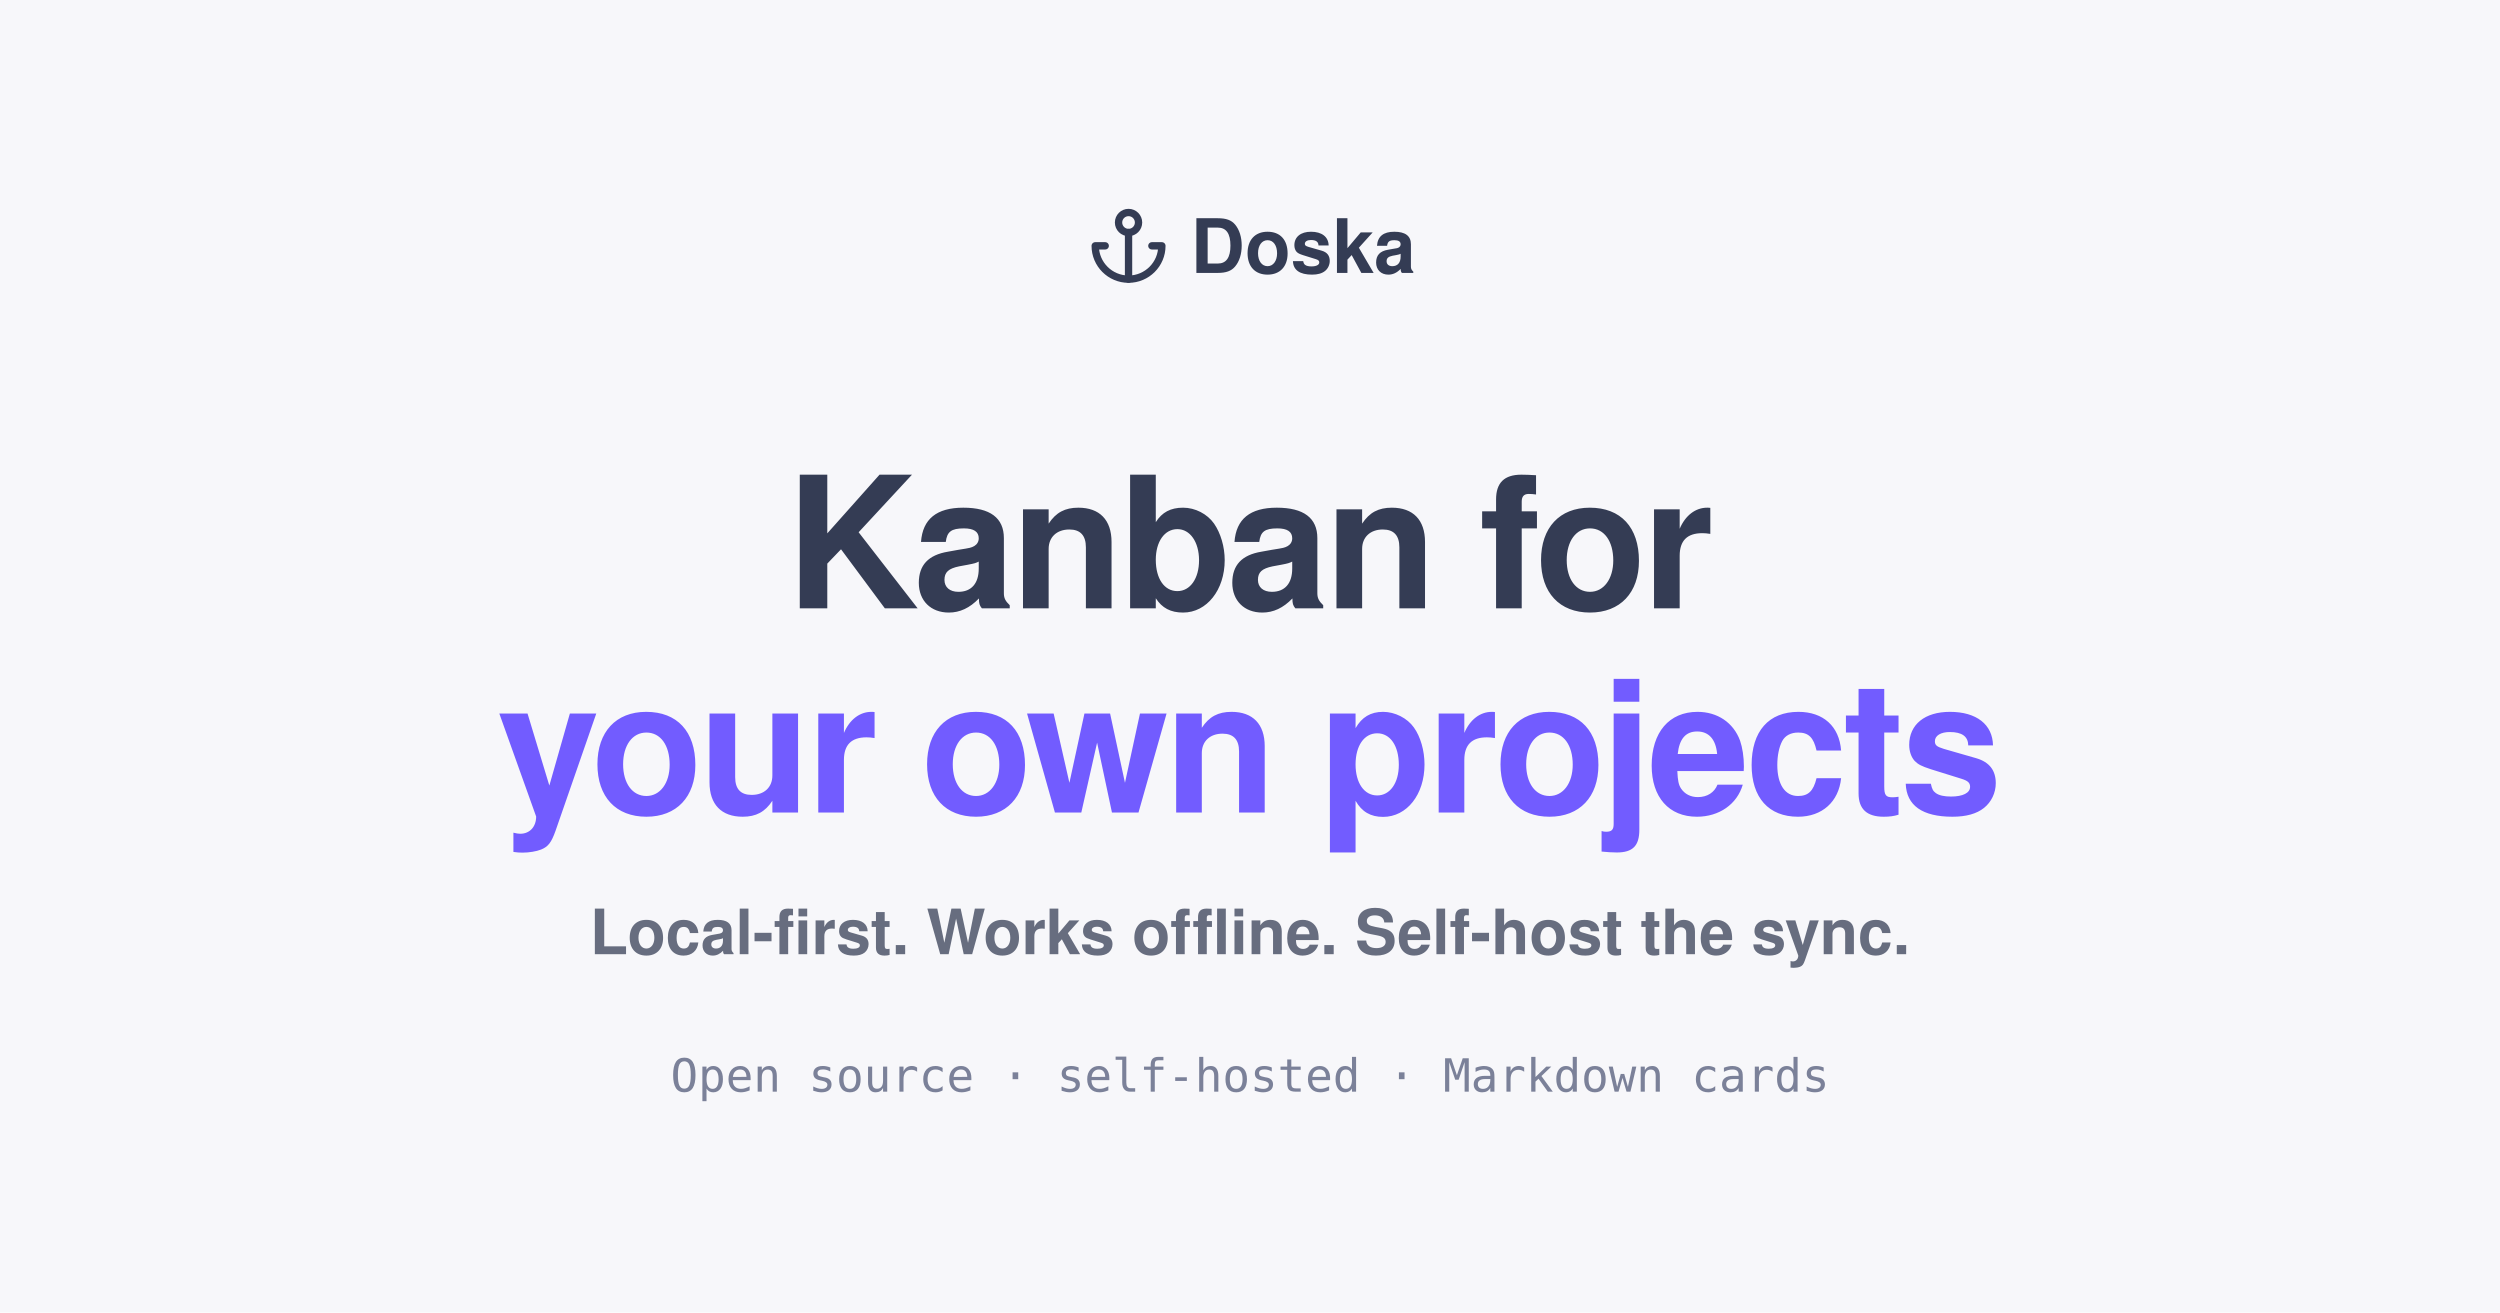
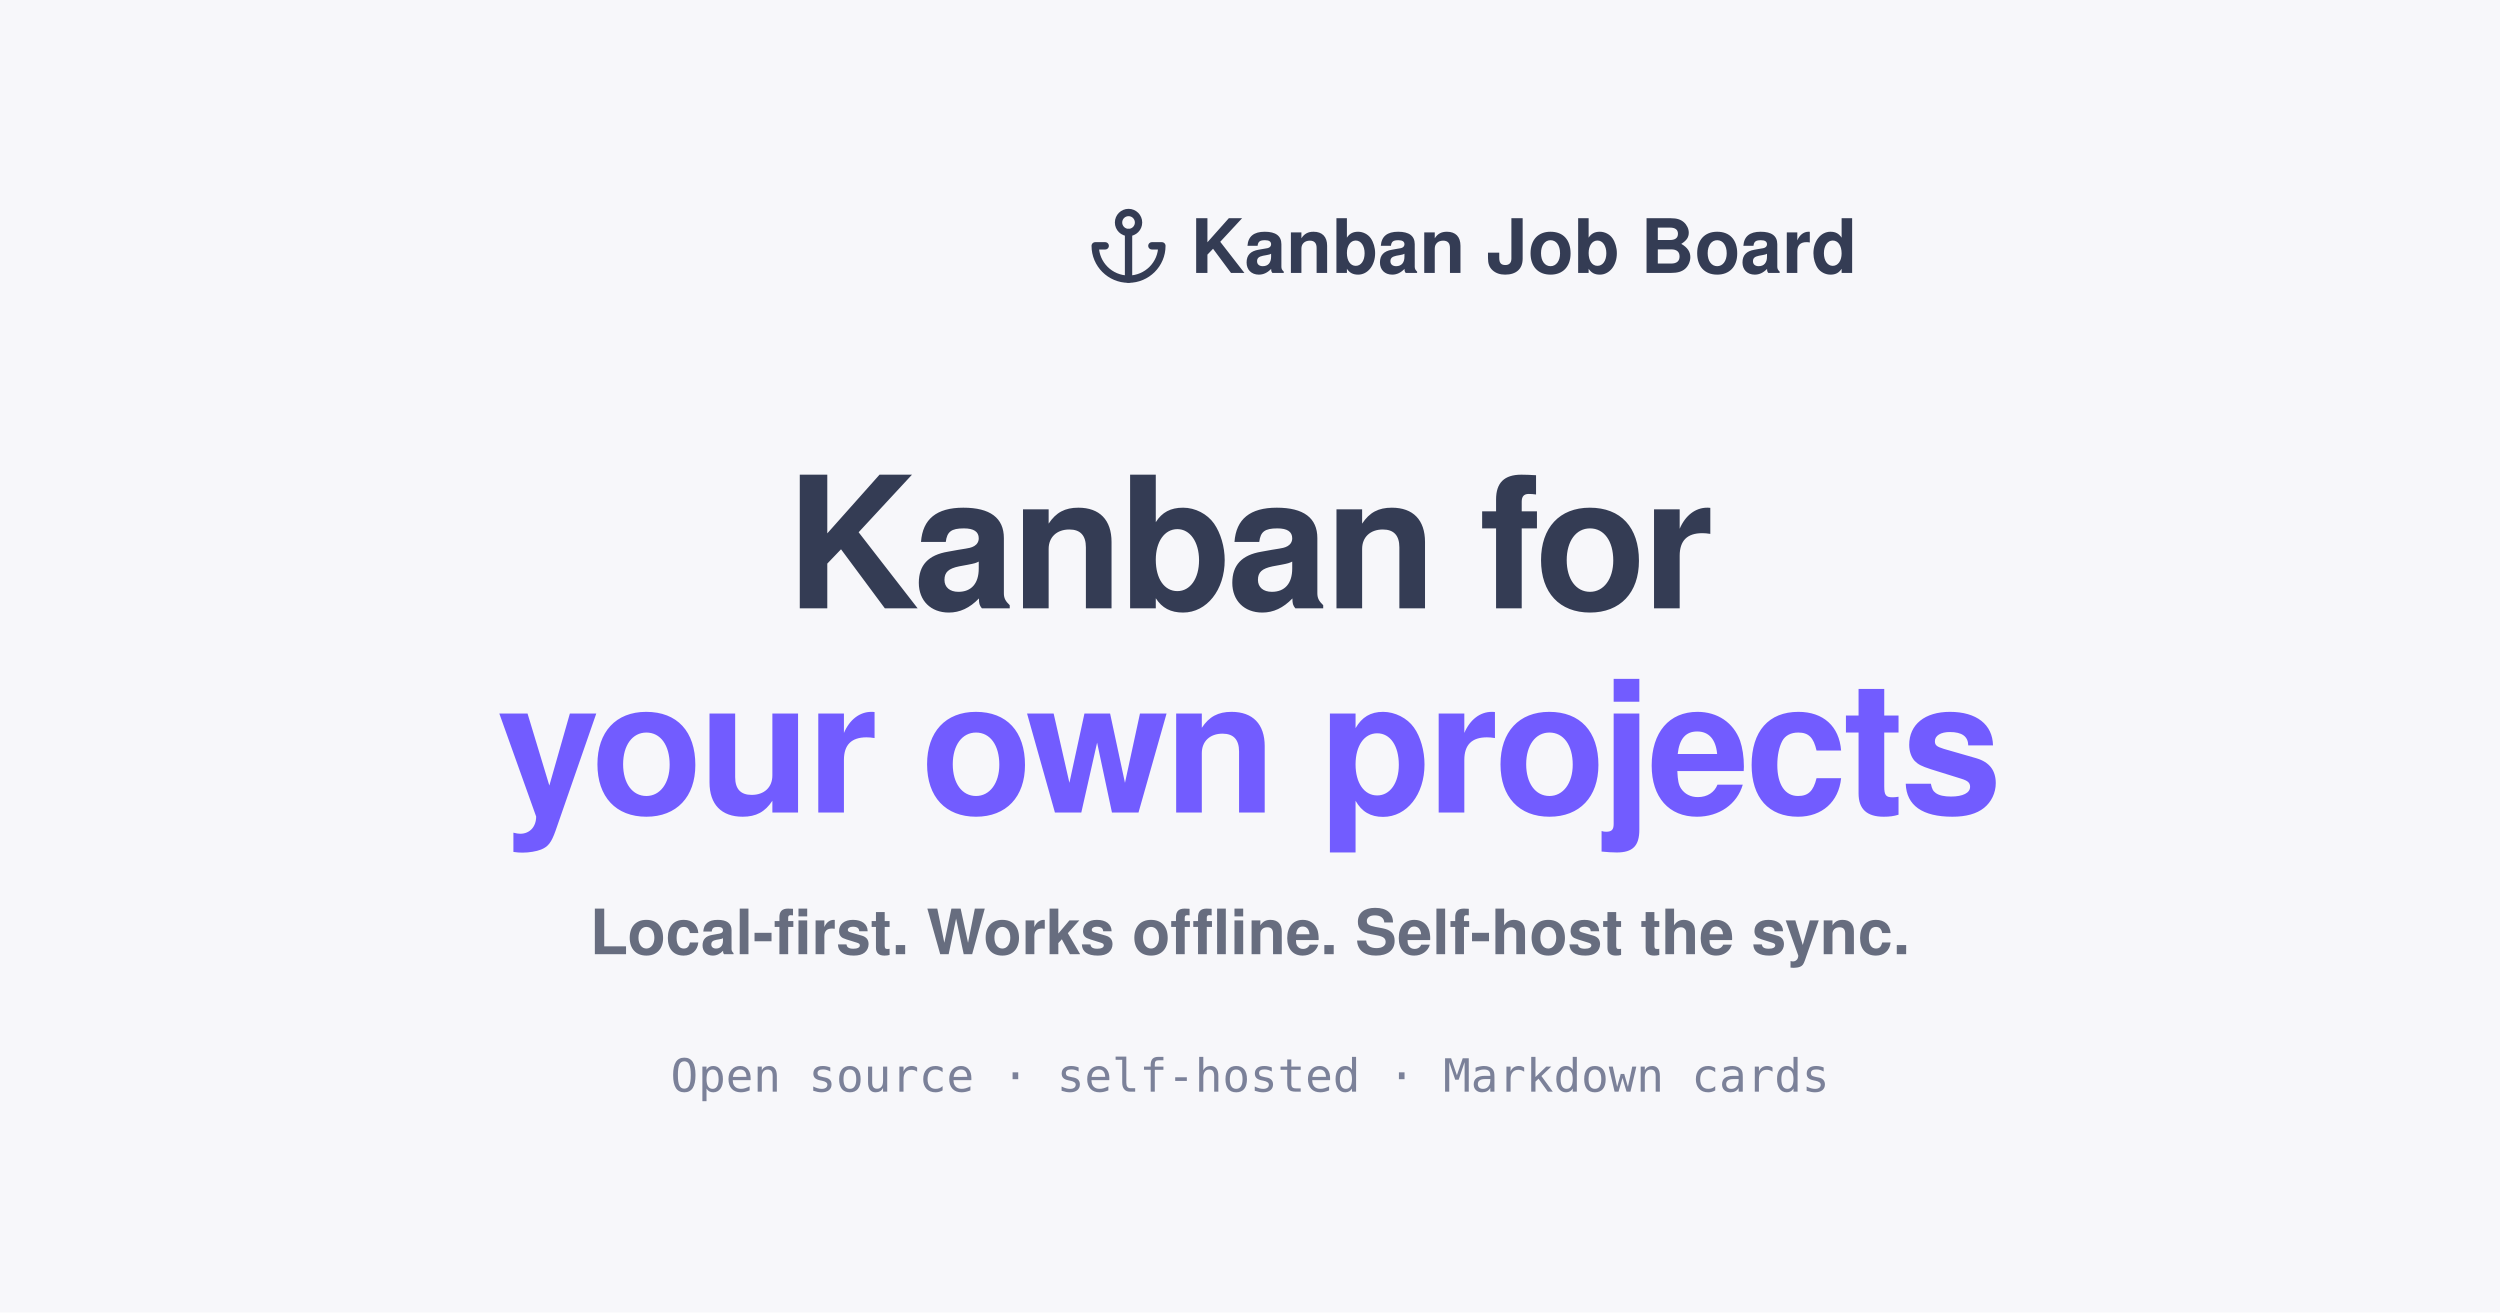
<svg xmlns="http://www.w3.org/2000/svg" width="1200" height="630" viewBox="0 0 1200 630">
  <rect width="1200" height="630" fill="#f7f7fa" />
  <g transform="translate(522.5 98.8) scale(1.6)" fill="none" stroke="#343c54" stroke-width="2.2" stroke-linecap="round" stroke-linejoin="round">
    <path d="M12 22V8" />
    <path d="M5 12H2a10 10 0 0 0 20 0h-3" />
    <circle cx="12" cy="5" r="3" />
  </g>
-   <text x="571.5" y="131" font-family="Avenir Next, Helvetica, sans-serif" font-weight="600" font-size="36" fill="#343c54">Doska</text>
+   <text x="571.5" y="131" font-family="Avenir Next, Helvetica, sans-serif" font-weight="600" font-size="36" fill="#343c54">Kanban Job Board</text>
  <g text-anchor="middle" font-family="Avenir Next, Helvetica, sans-serif" font-weight="800" font-size="88" letter-spacing="-2">
    <text x="600" y="292" fill="#343c54">Kanban for</text>
    <text x="600" y="390" fill="#725cff">your own projects</text>
  </g>
  <text x="600" y="458" text-anchor="middle" font-family="Avenir Next, Helvetica, sans-serif" font-weight="600" font-size="30" fill="#676d7f">Local-first. Works offline. Self-host the sync.</text>
  <text x="600" y="524" text-anchor="middle" font-family="Geist Mono, Menlo, monospace" font-size="22" fill="#7b8199">Open source · self-hosted · Markdown cards</text>
</svg>
